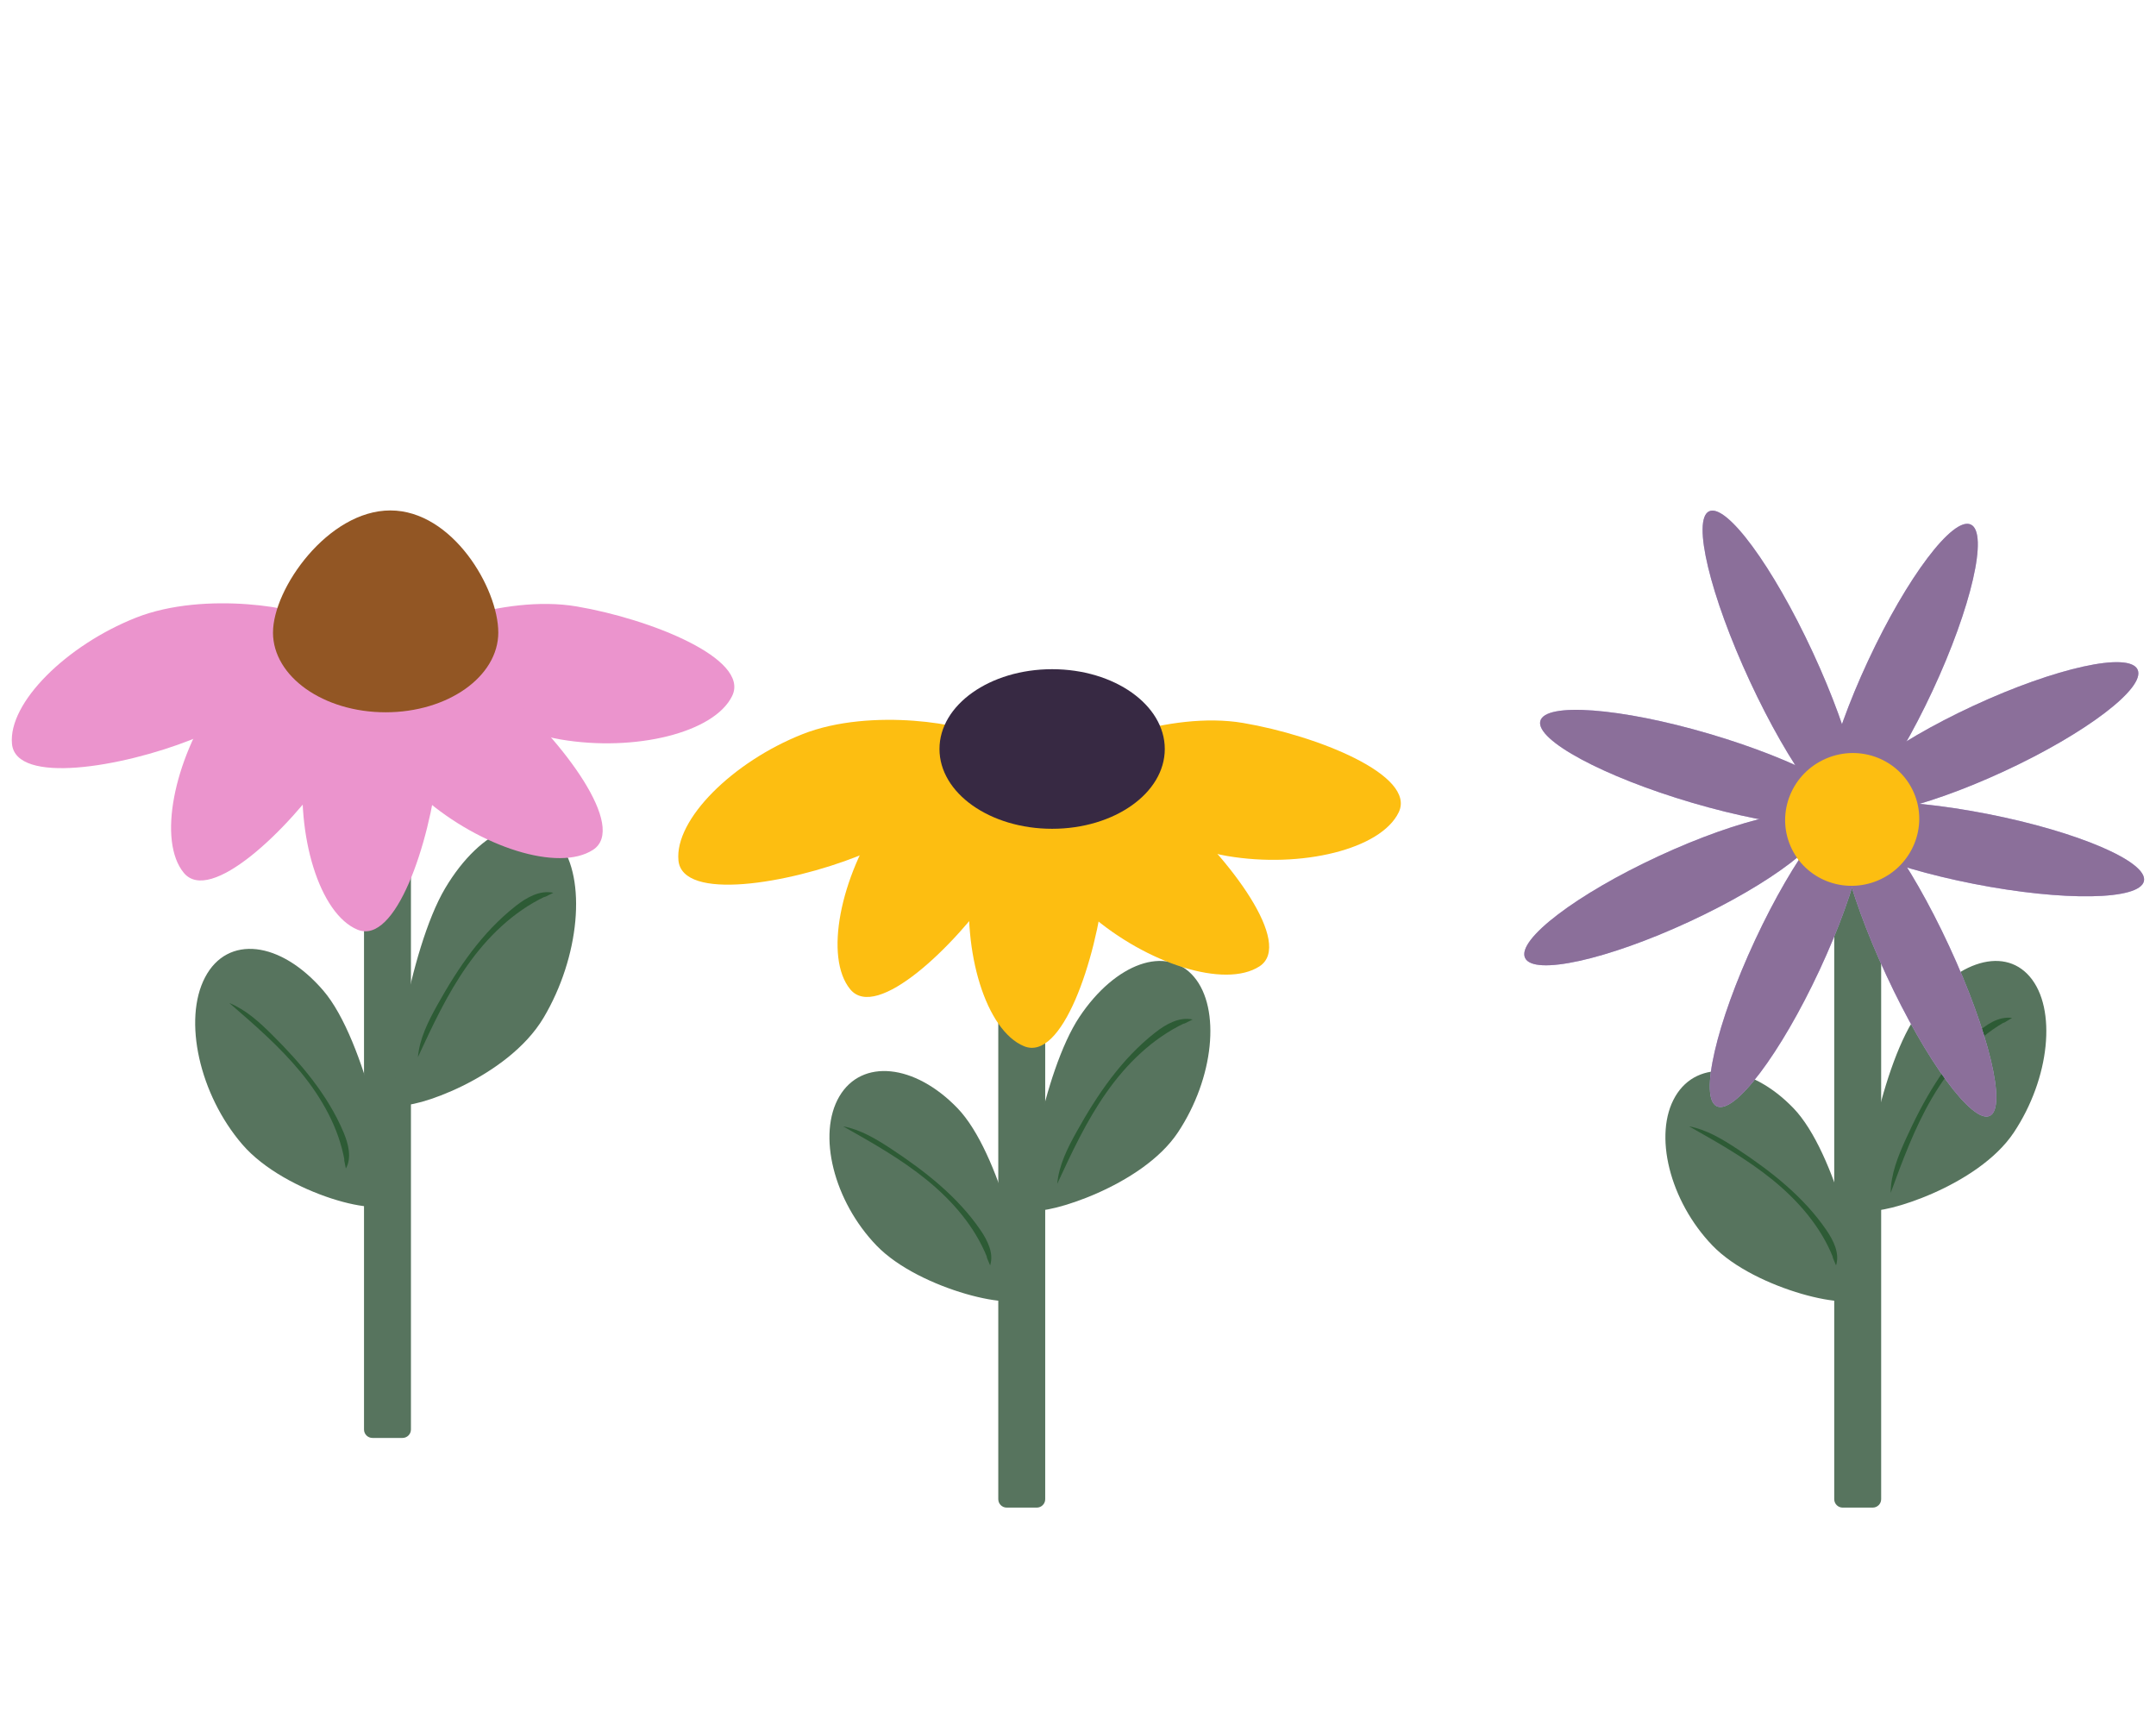
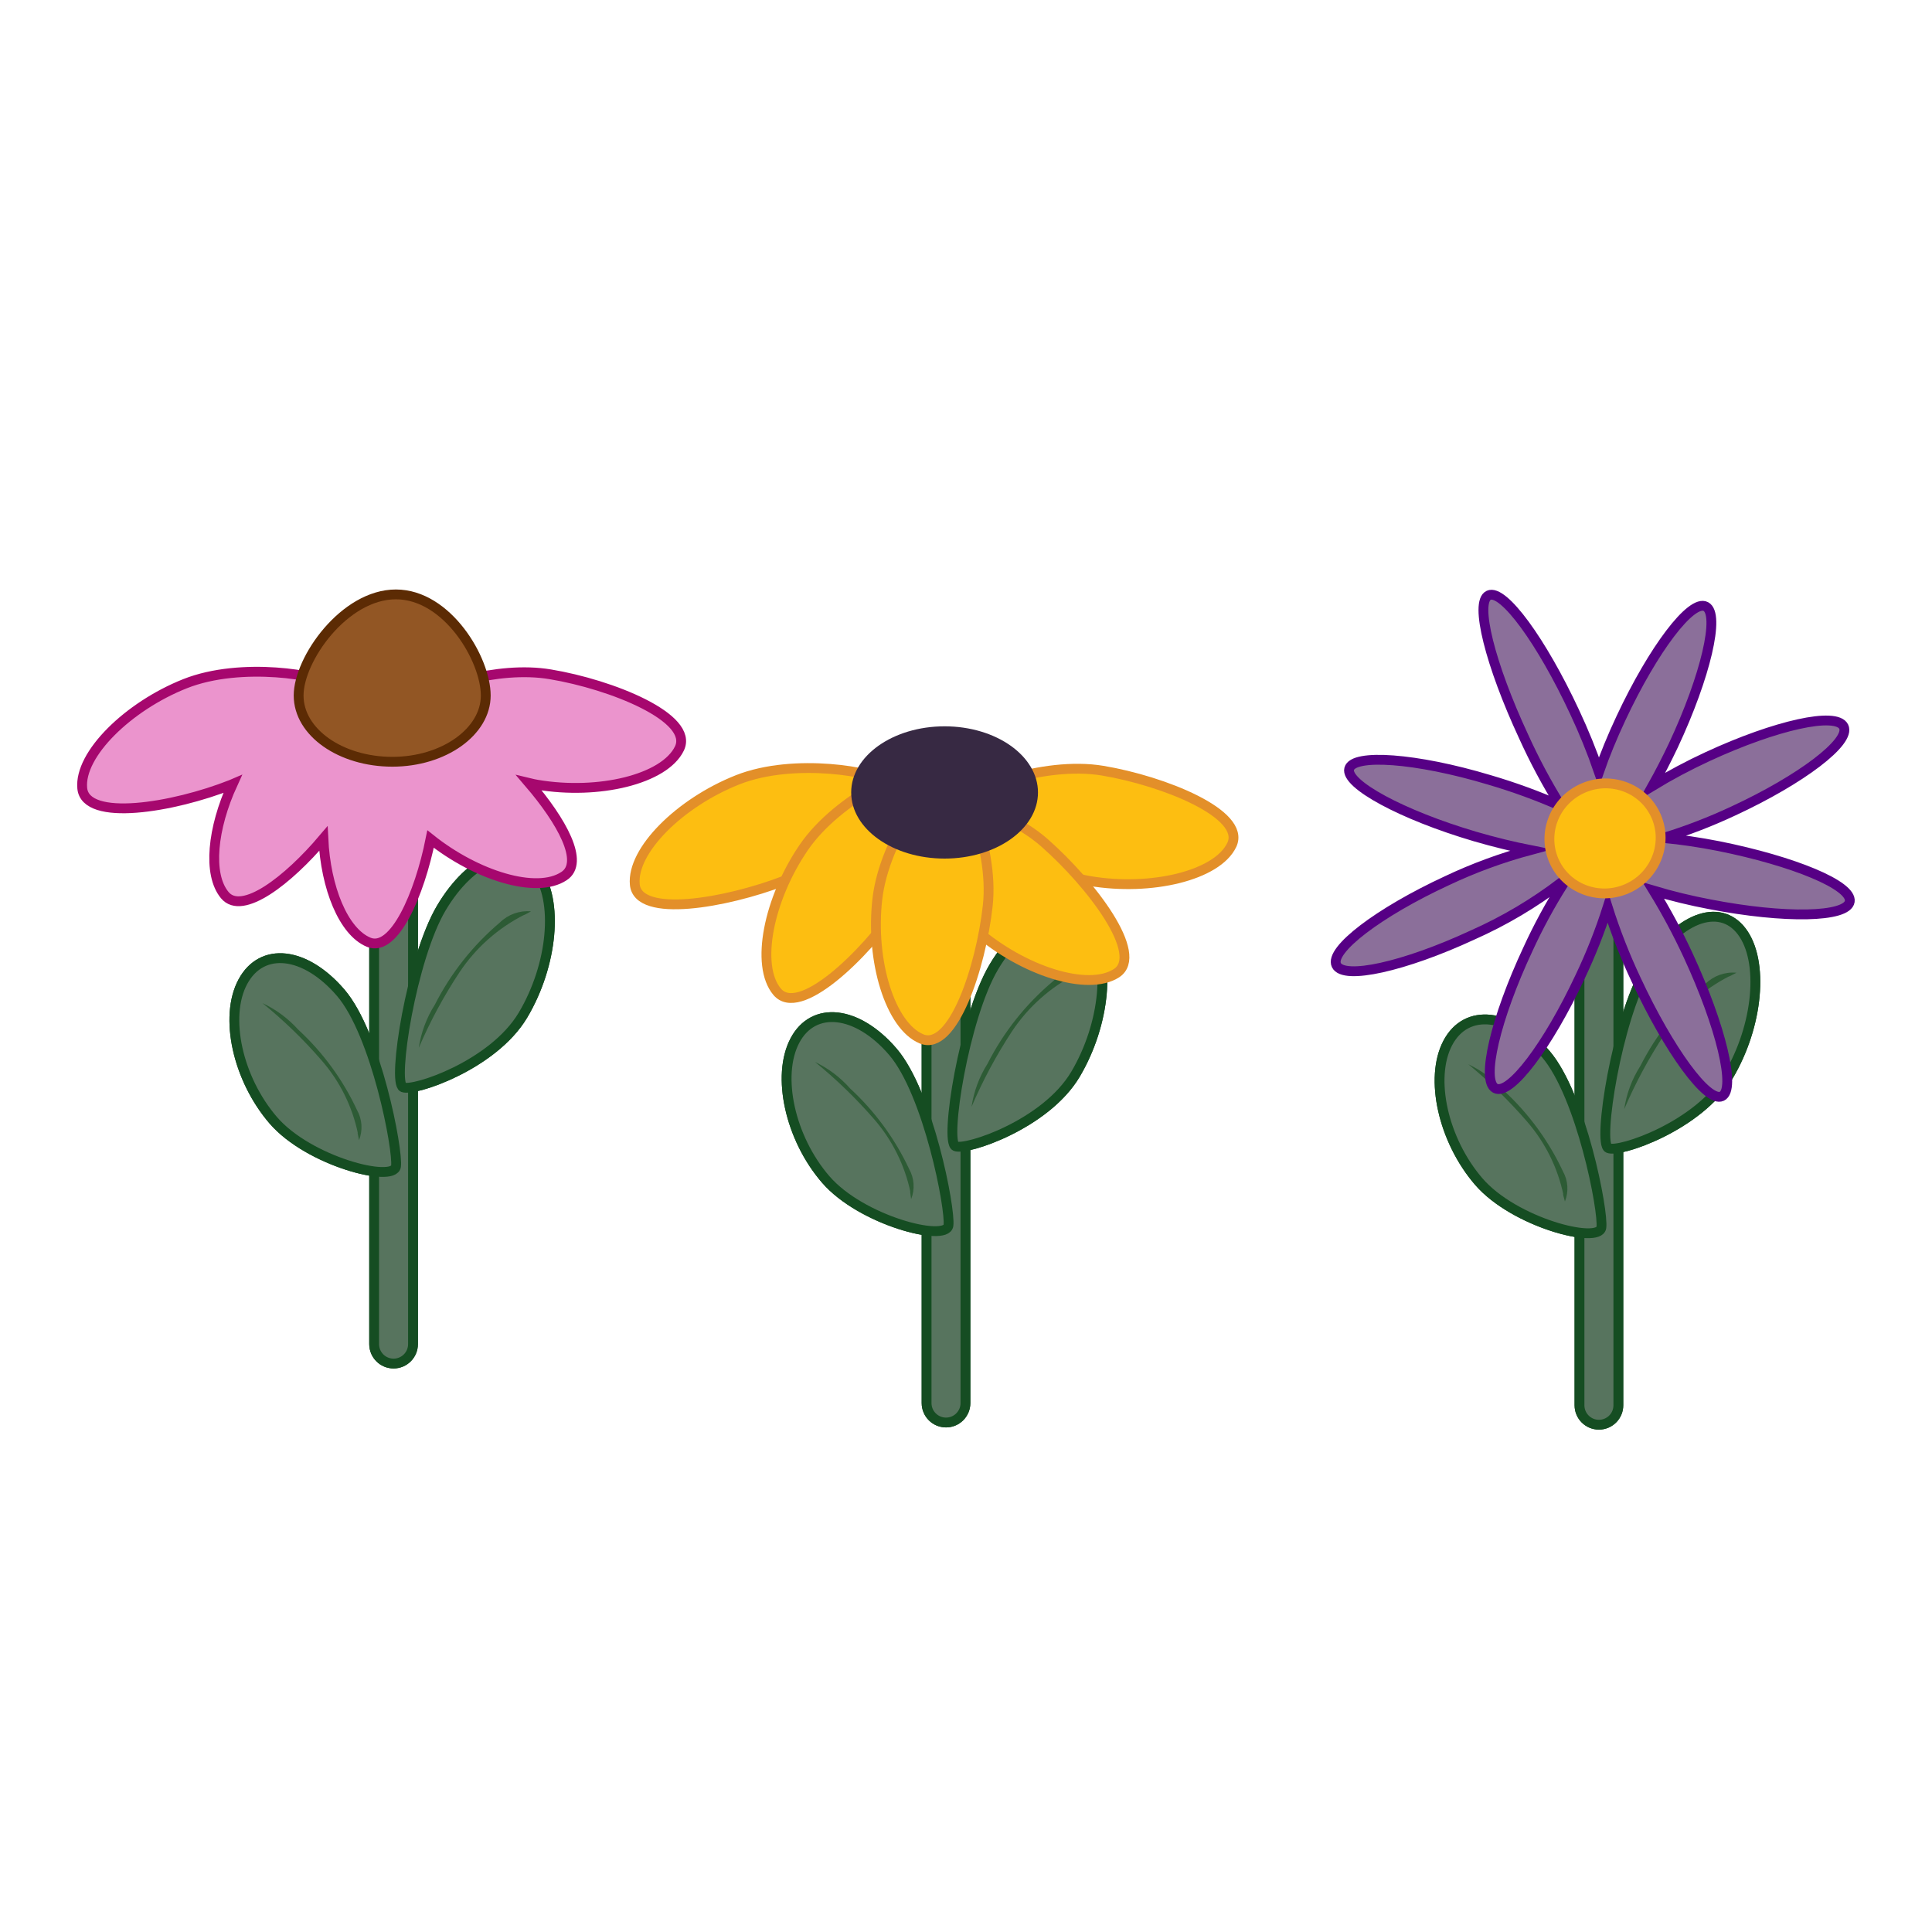
- <svg xmlns="http://www.w3.org/2000/svg" viewBox="0 0 1280 1024">
+ <svg xmlns="http://www.w3.org/2000/svg" viewBox="0 0 175 175">
  <defs>
-     <style>
-       .cls-1 {
-         fill: #8b6f9a;
-       }
- 
-       .cls-2 {
-         fill: #925624;
-       }
- 
-       .cls-3 {
-         isolation: isolate;
-       }
- 
-       .cls-4 {
-         fill: #fdbe11;
-       }
- 
-       .cls-5 {
-         fill: #bba9e7;
-       }
- 
-       .cls-6 {
-         fill: #57745e;
-       }
- 
-       .cls-7 {
-         fill: #372943;
-       }
- 
-       .cls-8 {
-         fill: #018a1a;
-         mix-blend-mode: multiply;
-         opacity: .48;
-       }
- 
-       .cls-9 {
-         fill: #eb94cd;
-       }
- 
-       .cls-10 {
-         fill: #fdcc02;
-       }
-     </style>
+     <style>.cls-1{isolation:isolate;}.cls-2{fill:#57745e;stroke:#154d22;}.cls-2,.cls-4,.cls-5,.cls-6,.cls-8{stroke-miterlimit:10;stroke-width:0.89px;}.cls-3{fill:#018a1a;mix-blend-mode:multiply;opacity:0.48;}.cls-4{fill:#eb94cd;stroke:#a6076e;}.cls-5{fill:#925624;stroke:#5c2b04;}.cls-6{fill:#fdbe11;stroke:#e38f29;}.cls-7{fill:#372943;}.cls-8{fill:#8b6f9a;stroke:#560085;}</style>
  </defs>
-   <g class="cls-3">
+   <g class="cls-1">
+     <g id="pink_flower" data-name="pink flower">
+       <rect class="cls-2" x="33.89" y="69.03" width="3.52" height="54.48" rx="1.76" />
+       <path class="cls-2" d="M36.51,98.49c-1-.4.76-11.69,3.47-16.25s6.55-6.07,8.59-3.39,1.51,8.55-1.2,13.1S37.48,98.88,36.51,98.49Z" />
+       <path class="cls-2" d="M35.87,105.64c-.21,1.52-7.9-.43-11.12-4.17S20.28,92.11,22,88.92s5.64-2.75,8.86,1S36.07,104.17,35.87,105.64Z" />
+       <path class="cls-3" d="M32.42,102.67a14.58,14.58,0,0,0-3.29-6.62,42.41,42.41,0,0,0-5.36-5.19A10.17,10.17,0,0,1,27,93.25a23.32,23.32,0,0,1,5.34,7.3,3.18,3.18,0,0,1,.18,2.73C32.43,102.84,32.34,102.41,32.42,102.67Z" />
+       <rect class="cls-2" x="33.89" y="69.03" width="3.52" height="54.48" rx="1.76" />
+       <path class="cls-2" d="M36.51,98.49c-1-.4.76-11.69,3.47-16.25s6.55-6.07,8.59-3.39,1.51,8.55-1.2,13.1S37.48,98.88,36.51,98.49Z" />
+       <path class="cls-2" d="M35.87,105.64c-.21,1.52-7.9-.43-11.12-4.17S20.28,92.11,22,88.92s5.64-2.75,8.86,1S36.07,104.17,35.87,105.64Z" />
+       <path class="cls-3" d="M32.42,102.67a14.58,14.58,0,0,0-3.29-6.62,42.41,42.41,0,0,0-5.36-5.19A10.17,10.17,0,0,1,27,93.25a23.32,23.32,0,0,1,5.34,7.3,3.18,3.18,0,0,1,.18,2.73C32.43,102.84,32.34,102.41,32.42,102.67Z" />
+       <path class="cls-3" d="M47.49,82.86a15.38,15.38,0,0,0-5.87,5.21,43.46,43.46,0,0,0-3.69,6.85A10.11,10.11,0,0,1,39.39,91a24,24,0,0,1,5.9-7.45,3.58,3.58,0,0,1,2.81-1C47.67,82.8,47.24,83,47.49,82.86Z" />
+       <rect class="cls-2" x="83.93" y="74.37" width="3.52" height="54.48" rx="1.76" />
+       <path class="cls-2" d="M86.55,103.83c-1-.4.77-11.69,3.47-16.24s6.56-6.08,8.6-3.4,1.5,8.55-1.2,13.11S87.53,104.22,86.55,103.83Z" />
+       <path class="cls-2" d="M85.91,111c-.21,1.52-7.89-.43-11.12-4.17S70.32,97.45,72,94.26s5.65-2.75,8.87,1S86.11,109.51,85.91,111Z" />
+       <path class="cls-3" d="M82.47,108a14.68,14.68,0,0,0-3.29-6.62,43.09,43.09,0,0,0-5.36-5.19A10,10,0,0,1,77,98.59a23.46,23.46,0,0,1,5.35,7.3,3.18,3.18,0,0,1,.18,2.73C82.48,108.19,82.39,107.75,82.47,108Z" />
+       <rect class="cls-2" x="83.93" y="74.37" width="3.52" height="54.48" rx="1.76" />
+       <path class="cls-2" d="M86.55,103.83c-1-.4.77-11.69,3.47-16.24s6.56-6.08,8.6-3.4,1.5,8.55-1.2,13.11S87.53,104.22,86.55,103.83Z" />
+       <path class="cls-2" d="M85.91,111c-.21,1.52-7.89-.43-11.12-4.17S70.32,97.45,72,94.26s5.65-2.75,8.87,1S86.11,109.51,85.91,111Z" />
+       <path class="cls-3" d="M82.47,108a14.68,14.68,0,0,0-3.29-6.62,43.09,43.09,0,0,0-5.36-5.19A10,10,0,0,1,77,98.59a23.46,23.46,0,0,1,5.35,7.3,3.18,3.18,0,0,1,.18,2.73C82.48,108.19,82.39,107.75,82.47,108Z" />
+       <path class="cls-3" d="M97.53,88.2a15.43,15.43,0,0,0-5.86,5.21A43.9,43.9,0,0,0,88,100.26a10.09,10.09,0,0,1,1.45-3.91,23.86,23.86,0,0,1,5.91-7.45,3.56,3.56,0,0,1,2.81-1C97.72,88.14,97.29,88.36,97.53,88.2Z" />
+       <rect class="cls-2" x="143.07" y="74.57" width="3.52" height="54.48" rx="1.76" />
+       <path class="cls-2" d="M145.69,104c-1-.4.77-11.69,3.47-16.25s6.56-6.07,8.6-3.39,1.51,8.55-1.2,13.1S146.67,104.43,145.69,104Z" />
+       <path class="cls-2" d="M145.05,111.19c-.21,1.52-7.89-.43-11.11-4.17s-4.48-9.36-2.8-12.55,5.65-2.75,8.87,1S145.26,109.72,145.05,111.19Z" />
+       <path class="cls-3" d="M141.61,108.21a14.78,14.78,0,0,0-3.29-6.62A44.57,44.57,0,0,0,133,96.4a10.36,10.36,0,0,1,3.23,2.4,23.48,23.48,0,0,1,5.34,7.3,3.18,3.18,0,0,1,.18,2.73C141.62,108.39,141.53,108,141.61,108.21Z" />
+       <rect class="cls-2" x="143.07" y="74.57" width="3.52" height="54.48" rx="1.76" />
+       <path class="cls-2" d="M145.69,104c-1-.4.77-11.69,3.47-16.25s6.56-6.07,8.6-3.39,1.51,8.55-1.2,13.1S146.67,104.43,145.69,104Z" />
+       <path class="cls-2" d="M145.05,111.19c-.21,1.52-7.89-.43-11.11-4.17s-4.48-9.36-2.8-12.55,5.65-2.75,8.87,1S145.26,109.72,145.05,111.19Z" />
+       <path class="cls-3" d="M141.61,108.21a14.78,14.78,0,0,0-3.29-6.62A44.57,44.57,0,0,0,133,96.4a10.36,10.36,0,0,1,3.23,2.4,23.48,23.48,0,0,1,5.34,7.3,3.18,3.18,0,0,1,.18,2.73C141.62,108.39,141.53,108,141.61,108.21Z" />
+       <path class="cls-3" d="M156.67,88.41a15.42,15.42,0,0,0-5.86,5.21,43.46,43.46,0,0,0-3.69,6.85,9.9,9.9,0,0,1,1.46-3.91,23.83,23.83,0,0,1,5.9-7.45,3.54,3.54,0,0,1,2.81-1C156.86,88.34,156.43,88.56,156.67,88.41Z" />
+       <path class="cls-4" d="M49.85,61.08C45,60.26,39,62.32,37.63,63.57c-.73-1.64-1.49-2.68-1.91-2.59a4.06,4.06,0,0,0-1.36,1.18c-.06-.86-.23-1.42-.49-1.49-.43-.12-2,.37-3.85,1.34-.87-.8-8.12-2.12-13.26-.08s-9.6,6.39-9.31,9.47,8.25,1.75,13.48-.32l.14-.06c-1.83,4-2.28,8.17-.71,10.06s5.73-1.34,8.93-5.12c.21,4.44,1.81,8.44,4.11,9.39S38,81,39,76c4.18,3.33,9.61,5,12.08,3.36,1.91-1.23-.21-5-3.16-8.44.25.06.5.12.75.16,5.54.94,11.52-.49,12.87-3.28S55.39,62,49.85,61.08Z" />
+       <path class="cls-5" d="M27.05,63c0-3.3,4.14-9.16,8.81-9.16S44,59.73,44,63s-3.79,6-8.46,6S27.05,66.34,27.05,63Z" />
+     </g>
    <g id="yellow_flower" data-name="yellow flower">
-       <rect class="cls-6" x="592.67" y="510.42" width="27.86" height="384.53" rx="5" ry="5" />
-       <path class="cls-6" d="m613.39,718.37c-7.94-2.83,6.04-82.51,27.43-114.65,21.39-32.14,51.83-42.86,67.97-23.93,16.15,18.92,11.9,60.32-9.49,92.46-21.39,32.14-78.2,48.87-85.91,46.12Z" />
-       <path class="cls-4" d="m581.65,436.86c5.48,6.47-31.01,55.03-72.34,71.39-41.33,16.37-104.19,26.88-106.52,2.53-2.34-24.35,32.25-58.56,73.58-74.93,41.33-16.37,99.96-5.28,105.28,1.01Z" />
-       <path class="cls-4" d="m611.65,425.93c8.16,2.29,5.1,62.96-19.99,99.65-25.09,36.7-71.29,80.59-86.86,61.72-15.56-18.87-6.05-66.58,19.04-103.28,25.09-36.7,79.88-60.32,87.81-58.09Z" />
-       <path class="cls-4" d="m639.13,452.71c-1.33-8.37,55.04-30.98,98.87-23.55,43.83,7.43,103.03,31.03,92.4,53.06-10.63,22.03-57.94,33.36-101.77,25.93-43.83-7.43-88.21-47.31-89.51-55.44Z" />
-       <path class="cls-4" d="m599.57,449.13c3.21-7.85,63.13,2.1,96.73,31.21,33.6,29.11,71.95,80.01,51.43,93.32-20.52,13.31-66.84-1.57-100.44-30.68-33.6-29.11-50.83-86.23-47.72-93.85Z" />
-       <path class="cls-4" d="m626.32,428.38c8.28-1.81,34.12,53.15,29.24,97.34-4.88,44.19-24.99,104.66-47.61,95.33-22.61-9.33-36.66-55.91-31.79-100.09,4.88-44.19,42.11-90.81,50.15-92.57Z" />
-       <path class="cls-6" d="m608.32,768.86c-1.65,10.69-62.43-3.04-87.9-29.44-25.47-26.4-35.36-66.07-22.09-88.59,13.26-22.53,44.66-19.39,70.13,7.01,25.47,26.4,41.46,100.63,39.86,111.02Z" />
-       <ellipse class="cls-7" cx="624.64" cy="444.62" rx="66.88" ry="47.37" />
-       <path class="cls-8" d="m586.1,746.57c-7.26-18.31-20.61-33.7-35.88-46.13-15.28-12.43-32.53-22.16-49.69-31.83,10.49,1.97,19.87,7.64,28.78,13.52,20.03,13.22,39.35,28.35,52.86,48.18,4.21,6.18,7.95,13.76,5.66,20.88-1.38-3.25-2.77-6.5-1.73-4.63Z" />
-       <path class="cls-8" d="m703.2,607.4c-19.21,9.15-34.52,24.31-46.38,41.2-11.86,16.89-20.54,35.57-29.15,54.15.96-11,6.09-21.19,11.51-30.92,12.18-21.86,26.53-43.16,46.69-58.91,6.28-4.9,14.15-9.45,22.2-7.73-3.4,1.72-6.79,3.44-4.86,2.21Z" />
-     </g>
-     <g id="pink_flower" data-name="pink flower">
-       <rect class="cls-6" x="216.11" y="422.83" width="27.86" height="430.76" rx="5" ry="5" />
-       <path class="cls-6" d="m236.83,655.77c-7.94-3.17,6.04-92.43,27.43-128.43,21.39-36.01,51.83-48.01,67.97-26.81,16.15,21.2,11.9,67.57-9.49,103.58-21.39,36.01-78.2,54.74-85.91,51.66Z" />
-       <path class="cls-6" d="m231.76,712.34c-1.65,11.97-62.43-3.4-87.9-32.98-25.47-29.58-35.36-74.01-22.09-99.24,13.26-25.24,44.66-21.72,70.13,7.86,25.47,29.58,41.46,112.73,39.86,124.37Z" />
-       <path class="cls-8" d="m204.54,688.79c-3.48-19.38-13.51-37.12-26.02-52.33-12.51-15.21-27.49-28.17-42.39-41.05,9.89,4.01,17.96,11.43,25.53,18.96,17.01,16.93,32.94,35.59,42.26,57.71,2.9,6.89,5.06,15.07,1.41,21.59-.71-3.46-1.42-6.92-.78-4.88Z" />
-       <path class="cls-8" d="m323.65,532.18c-19.21,9.15-34.52,24.31-46.38,41.2-11.86,16.89-20.54,35.57-29.15,54.15.96-11,6.09-21.19,11.51-30.92,12.18-21.86,26.53-43.16,46.69-58.91,6.28-4.9,14.15-9.45,22.2-7.73-3.4,1.72-6.79,3.44-4.86,2.21Z" />
-       <path class="cls-9" d="m185.98,367.69c5.48,6.47-31.01,55.03-72.34,71.39-41.33,16.37-104.19,26.88-106.52,2.53-2.34-24.35,32.25-58.56,73.58-74.93,41.33-16.37,99.96-5.28,105.28,1.01Z" />
-       <path class="cls-9" d="m215.97,356.77c8.16,2.29,5.1,62.96-19.99,99.65-25.09,36.7-71.29,80.59-86.86,61.72-15.56-18.87-6.05-66.58,19.04-103.28,25.09-36.7,79.88-60.32,87.81-58.09Z" />
-       <path class="cls-9" d="m434.72,413.05c-10.63,22.03-57.94,33.36-101.77,25.93-43.83-7.43-88.21-47.31-89.51-55.44-1.33-8.37,55.04-30.98,98.87-23.55,43.83,7.43,103.03,31.03,92.4,53.06" />
-       <path class="cls-9" d="m203.9,379.96c3.21-7.85,63.13,2.1,96.73,31.21,33.6,29.11,71.95,80.01,51.43,93.32-20.52,13.31-66.84-1.57-100.44-30.68-33.6-29.11-50.83-86.23-47.72-93.85Z" />
-       <path class="cls-9" d="m230.64,359.21c8.28-1.81,34.12,53.15,29.24,97.34-4.88,44.19-24.99,104.66-47.61,95.33-22.61-9.33-36.66-55.91-31.79-100.09,4.88-44.19,42.11-90.81,50.15-92.57Z" />
-       <path class="cls-2" d="m162.08,375.46c0-26.16,32.73-72.45,69.66-72.45s64.09,46.29,64.09,72.45-29.94,47.37-66.88,47.37-66.88-21.21-66.88-47.37Z" />
+       <path class="cls-6" d="M80.12,70.8c.69.82-3.92,7-9.15,9s-13.18,3.4-13.47.32,4.08-7.41,9.3-9.48S79.45,70,80.12,70.8Z" />
+       <path class="cls-6" d="M83.91,69.42c1,.29.65,8-2.52,12.6s-9,10.2-11,7.81-.76-8.42,2.41-13.06S82.91,69.14,83.91,69.42Z" />
+       <path class="cls-6" d="M87.39,72.81c-.17-1.06,7-3.92,12.5-3s13,3.92,11.69,6.71-7.33,4.22-12.87,3.28S87.55,73.83,87.39,72.81Z" />
+       <path class="cls-6" d="M82.39,72.35c.4-1,8,.27,12.23,4s9.1,10.12,6.51,11.8-8.46-.2-12.71-3.88S82,73.32,82.39,72.35Z" />
+       <path class="cls-6" d="M85.77,69.73c1-.23,4.32,6.72,3.7,12.31s-3.16,13.24-6,12.06-4.64-7.07-4-12.66S84.75,70,85.77,69.73Z" />
+       <ellipse class="cls-7" cx="85.56" cy="71.78" rx="8.46" ry="5.99" />
    </g>
    <g id="purple_flower" data-name="purple flower">
-       <rect class="cls-6" x="1088.97" y="510.42" width="27.86" height="384.53" rx="5" ry="5" />
-       <path class="cls-6" d="m1109.69,718.37c-7.94-2.83,6.04-82.51,27.43-114.65,21.39-32.14,51.83-42.86,67.97-23.93,16.15,18.92,11.9,60.32-9.49,92.46-21.39,32.14-78.2,48.87-85.91,46.12Z" />
-       <path class="cls-6" d="m1104.62,768.86c-1.65,10.69-62.43-3.04-87.9-29.44-25.47-26.4-35.36-66.07-22.09-88.59,13.26-22.53,44.66-19.39,70.13,7.01,25.47,26.4,41.46,100.63,39.86,111.02Z" />
-       <path class="cls-8" d="m1189.89,606.83c-18.38,10.71-32.4,27.08-42.82,44.89-10.42,17.81-17.53,37.15-24.58,56.38.04-11.04,4.32-21.63,8.91-31.76,10.33-22.79,22.88-45.21,41.66-62.56,5.85-5.41,13.32-10.58,21.49-9.54-3.24,2-6.48,3.99-4.66,2.6Z" />
-       <path class="cls-8" d="m1088.31,746.57c-7.26-18.31-20.61-33.7-35.88-46.13-15.28-12.43-32.53-22.16-49.69-31.83,10.49,1.97,19.87,7.64,28.78,13.52,20.03,13.22,39.35,28.35,52.86,48.18,4.21,6.18,7.95,13.76,5.66,20.88-1.38-3.25-2.77-6.5-1.73-4.63Z" />
-       <ellipse class="cls-5" cx="1057.54" cy="395.68" rx="20.56" ry="101.72" transform="translate(-68.29 482.14) rotate(-24.9)" />
-       <ellipse class="cls-5" cx="1138.48" cy="570.04" rx="20.56" ry="101.72" transform="translate(-134.18 532.44) rotate(-24.9)" />
-       <path class="cls-5" d="m905.41,568.63c-4.99-10.76,30.52-37.8,79.33-60.41,48.81-22.61,92.42-32.21,97.41-21.46,4.99,10.76-30.52,37.8-79.33,60.41-48.81,22.61-92.42,32.21-97.41,21.46" />
-       <ellipse class="cls-5" cx="1180.7" cy="438.38" rx="97.39" ry="21.47" transform="translate(-74.91 536.8) rotate(-24.85)" />
-       <ellipse class="cls-5" cx="1175.9" cy="503.94" rx="21.15" ry="98.86" transform="translate(454.95 1560.8) rotate(-78.9)" />
-       <path class="cls-5" d="m914.46,428.06c2.8-11.3,47.71-7.93,100.29,7.54,52.59,15.47,92.94,37.18,90.14,48.48-2.8,11.3-47.71,7.93-100.29-7.54-52.59-15.47-92.94-37.18-90.14-48.48" />
-       <ellipse class="cls-5" cx="1061.13" cy="566.91" rx="99.08" ry="21.11" transform="translate(99.01 1289.2) rotate(-65.01)" />
-       <ellipse class="cls-5" cx="1128.19" cy="401.17" rx="99.08" ry="21.11" transform="translate(287.96 1254.27) rotate(-65.01)" />
-       <ellipse class="cls-10" cx="1099.63" cy="486.36" rx="39.9" ry="39.32" transform="translate(-102.68 473.22) rotate(-23.23)" />
-       <ellipse class="cls-1" cx="1057.54" cy="395.68" rx="20.56" ry="101.72" transform="translate(-68.29 482.14) rotate(-24.9)" />
-       <ellipse class="cls-1" cx="1138.48" cy="570.04" rx="20.56" ry="101.72" transform="translate(-134.18 532.44) rotate(-24.9)" />
-       <path class="cls-1" d="m905.41,568.63c-4.99-10.76,30.52-37.8,79.33-60.41,48.81-22.61,92.42-32.21,97.41-21.46,4.99,10.76-30.52,37.8-79.33,60.41-48.81,22.61-92.42,32.21-97.41,21.46" />
-       <ellipse class="cls-1" cx="1180.7" cy="438.38" rx="97.39" ry="21.47" transform="translate(-74.91 536.8) rotate(-24.85)" />
-       <ellipse class="cls-1" cx="1175.9" cy="503.94" rx="21.15" ry="98.86" transform="translate(454.95 1560.8) rotate(-78.9)" />
-       <path class="cls-1" d="m914.46,428.06c2.8-11.3,47.71-7.93,100.29,7.54,52.59,15.47,92.94,37.18,90.14,48.48-2.8,11.3-47.71,7.93-100.29-7.54-52.59-15.47-92.94-37.18-90.14-48.48" />
-       <ellipse class="cls-1" cx="1061.13" cy="566.91" rx="99.08" ry="21.11" transform="translate(99.01 1289.2) rotate(-65.01)" />
-       <ellipse class="cls-1" cx="1128.19" cy="401.17" rx="99.08" ry="21.11" transform="translate(287.96 1254.27) rotate(-65.01)" />
-       <ellipse class="cls-4" cx="1099.63" cy="486.36" rx="39.9" ry="39.32" transform="translate(-102.68 473.22) rotate(-23.23)" />
+       <path class="cls-8" d="M155.68,76.64c-1.77-.35-3.46-.59-5-.74A48.47,48.47,0,0,0,157,73.46c6.17-2.86,10.67-6.28,10-7.64s-6.14-.15-12.32,2.71a51.16,51.16,0,0,0-5,2.66c.63-1.13,1.27-2.36,1.89-3.67,2.93-6.26,4.25-11.9,2.94-12.58s-4.75,3.85-7.68,10.11c-.8,1.7-1.47,3.35-2,4.87a55.23,55.23,0,0,0-2.2-5.42c-3-6.44-6.47-11.18-7.78-10.58S135,60.24,138,66.69A54.46,54.46,0,0,0,141.37,73a53.28,53.28,0,0,0-6.47-2.36c-6.65-2-12.33-2.38-12.69-1s4.75,4.17,11.4,6.13c1.78.52,3.49.93,5,1.23a44.89,44.89,0,0,0-7.56,2.78c-6.17,2.86-10.66,6.28-10,7.64s6.15.14,12.32-2.72a39.92,39.92,0,0,0,8.11-4.81l.13.17A50,50,0,0,0,138.39,86c-2.93,6.26-4.25,11.89-2.94,12.58s4.75-3.85,7.68-10.11a50.09,50.09,0,0,0,2.49-6.3,53.1,53.1,0,0,0,2.57,6.55c3,6.44,6.47,11.18,7.77,10.58s-.06-6.32-3.05-12.77a57.65,57.65,0,0,0-3.14-5.86,51.84,51.84,0,0,0,5.11,1.24c6.78,1.32,12.45,1.2,12.67-.26S162.46,78,155.68,76.64Z" />
+       <ellipse class="cls-6" cx="145.38" cy="75.93" rx="5.05" ry="4.97" transform="translate(-18.16 63.51) rotate(-23.23)" />
    </g>
  </g>
</svg>
